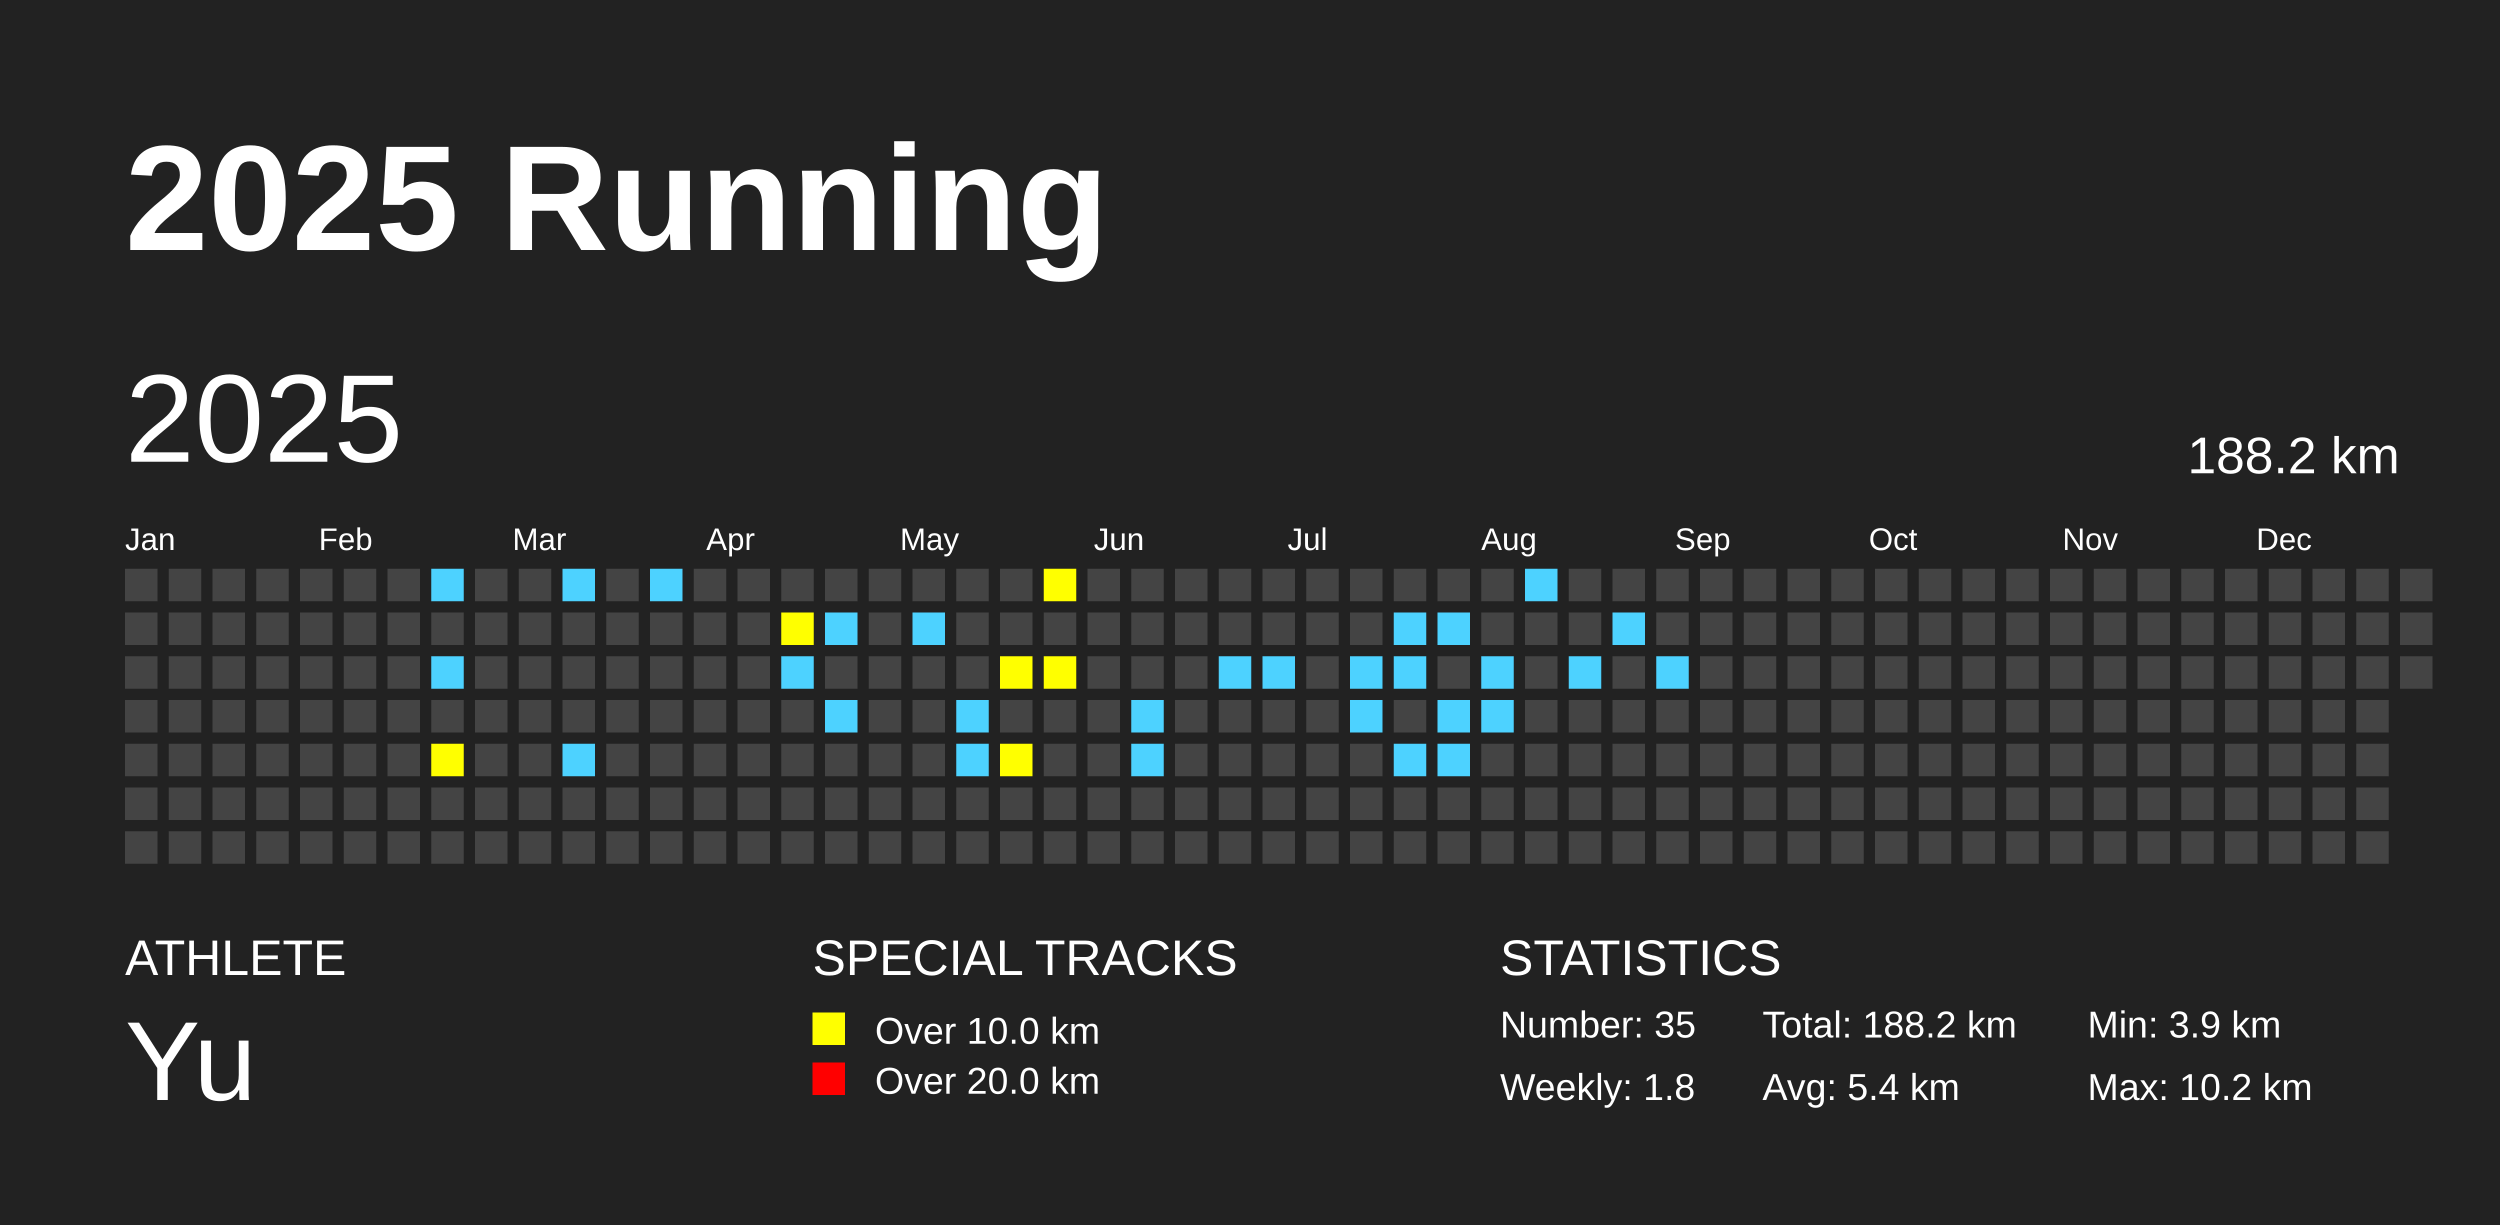
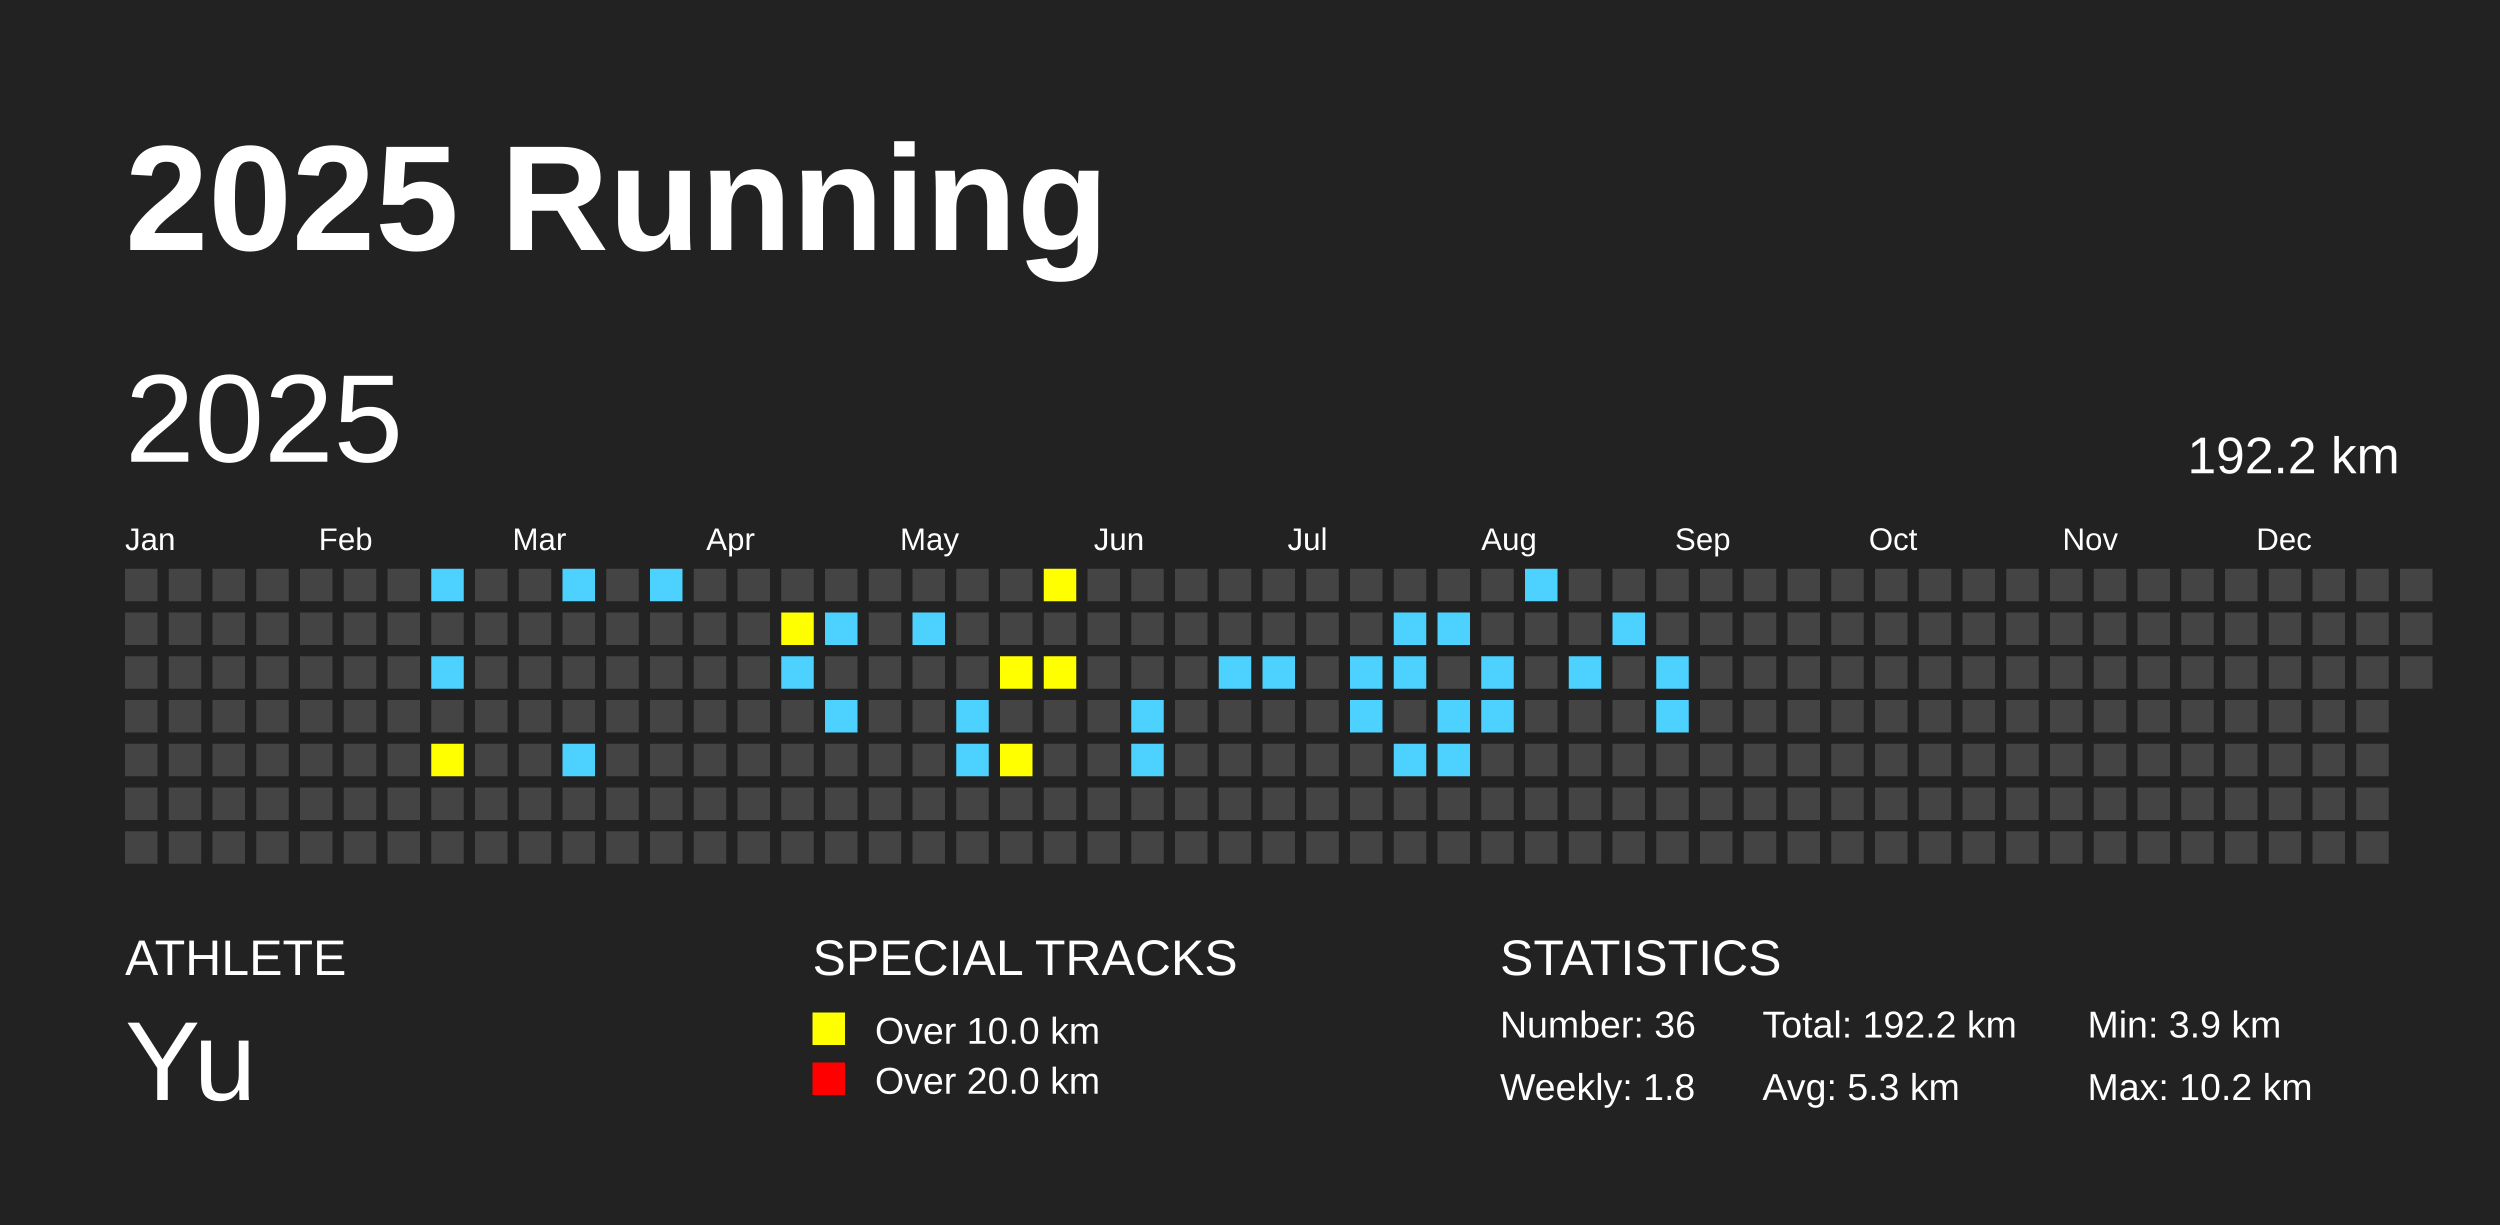
<svg xmlns="http://www.w3.org/2000/svg" baseProfile="full" height="98mm" version="1.1" viewBox="0,0,200,98" width="200mm">
  <defs />
  <rect fill="#222222" height="98" width="200" x="0" y="0" />
  <text fill="#FFFFFF" style="font-size:12px; font-family:Arial; font-weight:bold;" x="10" y="20">2025 Running</text>
  <text fill="#FFFFFF" style="font-size:4px; font-family:Arial" x="10" y="78">ATHLETE</text>
  <text fill="#FFFFFF" style="font-size:9px; font-family:Arial" x="10" y="88">Yu</text>
  <text fill="#FFFFFF" style="font-size:4px; font-family:Arial" x="65" y="78">SPECIAL TRACKS</text>
  <rect fill="yellow" height="2.6" width="2.6" x="65" y="81" />
  <text fill="#FFFFFF" style="font-size:3px; font-family:Arial" x="70" y="83.5">Over 10.0 km</text>
  <rect fill="red" height="2.6" width="2.6" x="65" y="85" />
  <text fill="#FFFFFF" style="font-size:3px; font-family:Arial" x="70" y="87.5">Over 20.0 km</text>
  <text fill="#FFFFFF" style="font-size:4px; font-family:Arial" x="120" y="78">STATISTICS</text>
-   <text fill="#FFFFFF" style="font-size:3px; font-family:Arial" x="120" y="83">Number: 35</text>
+   <text fill="#FFFFFF" style="font-size:3px; font-family:Arial" x="120" y="83">Number: 36</text>
  <text fill="#FFFFFF" style="font-size:3px; font-family:Arial" x="120" y="88">Weekly: 1.8</text>
-   <text fill="#FFFFFF" style="font-size:3px; font-family:Arial" x="141" y="83">Total: 188.2 km</text>
-   <text fill="#FFFFFF" style="font-size:3px; font-family:Arial" x="141" y="88">Avg: 5.4 km</text>
+   <text fill="#FFFFFF" style="font-size:3px; font-family:Arial" x="141" y="83">Total: 192.2 km</text>
+   <text fill="#FFFFFF" style="font-size:3px; font-family:Arial" x="141" y="88">Avg: 5.3 km</text>
  <text fill="#FFFFFF" style="font-size:3px; font-family:Arial" x="167" y="83">Min: 3.9 km</text>
  <text fill="#FFFFFF" style="font-size:3px; font-family:Arial" x="167" y="88">Max: 10.2 km</text>
  <text dominant-baseline="hanging" fill="#FFFFFF" style="font-size:10.0px; font-family:Arial;" x="10" y="30">2025</text>
-   <text dominant-baseline="hanging" fill="#FFFFFF" style="font-size:4.125px; font-family:Arial;" x="175" y="35">188.2 km</text>
+   <text dominant-baseline="hanging" fill="#FFFFFF" style="font-size:4.125px; font-family:Arial;" x="175" y="35">192.2 km</text>
  <text fill="#FFFFFF" style="font-size:2.5px; font-family:Arial" x="10.0" y="44">Jan</text>
  <text fill="#FFFFFF" style="font-size:2.5px; font-family:Arial" x="25.5" y="44">Feb</text>
  <text fill="#FFFFFF" style="font-size:2.5px; font-family:Arial" x="41.0" y="44">Mar</text>
  <text fill="#FFFFFF" style="font-size:2.5px; font-family:Arial" x="56.5" y="44">Apr</text>
  <text fill="#FFFFFF" style="font-size:2.5px; font-family:Arial" x="72.0" y="44">May</text>
  <text fill="#FFFFFF" style="font-size:2.5px; font-family:Arial" x="87.5" y="44">Jun</text>
  <text fill="#FFFFFF" style="font-size:2.5px; font-family:Arial" x="103.0" y="44">Jul</text>
  <text fill="#FFFFFF" style="font-size:2.5px; font-family:Arial" x="118.5" y="44">Aug</text>
  <text fill="#FFFFFF" style="font-size:2.5px; font-family:Arial" x="134.0" y="44">Sep</text>
  <text fill="#FFFFFF" style="font-size:2.5px; font-family:Arial" x="149.5" y="44">Oct</text>
  <text fill="#FFFFFF" style="font-size:2.5px; font-family:Arial" x="165.0" y="44">Nov</text>
  <text fill="#FFFFFF" style="font-size:2.5px; font-family:Arial" x="180.5" y="44">Dec</text>
  <rect fill="#444444" height="2.6" width="2.6" x="10.0" y="45.5" />
  <rect fill="#444444" height="2.6" width="2.6" x="10.0" y="49.0" />
  <rect fill="#444444" height="2.6" width="2.6" x="10.0" y="52.5" />
  <rect fill="#444444" height="2.6" width="2.6" x="10.0" y="56.0" />
  <rect fill="#444444" height="2.6" width="2.6" x="10.0" y="59.5" />
  <rect fill="#444444" height="2.6" width="2.6" x="10.0" y="63.0" />
  <rect fill="#444444" height="2.6" width="2.6" x="10.0" y="66.5" />
  <rect fill="#444444" height="2.6" width="2.6" x="13.5" y="45.5" />
  <rect fill="#444444" height="2.6" width="2.6" x="13.5" y="49.0" />
  <rect fill="#444444" height="2.6" width="2.6" x="13.5" y="52.5" />
  <rect fill="#444444" height="2.6" width="2.6" x="13.5" y="56.0" />
  <rect fill="#444444" height="2.6" width="2.6" x="13.5" y="59.5" />
  <rect fill="#444444" height="2.6" width="2.6" x="13.5" y="63.0" />
  <rect fill="#444444" height="2.6" width="2.6" x="13.5" y="66.5" />
  <rect fill="#444444" height="2.6" width="2.6" x="17.0" y="45.5" />
  <rect fill="#444444" height="2.6" width="2.6" x="17.0" y="49.0" />
  <rect fill="#444444" height="2.6" width="2.6" x="17.0" y="52.5" />
  <rect fill="#444444" height="2.6" width="2.6" x="17.0" y="56.0" />
  <rect fill="#444444" height="2.6" width="2.6" x="17.0" y="59.5" />
  <rect fill="#444444" height="2.6" width="2.6" x="17.0" y="63.0" />
  <rect fill="#444444" height="2.6" width="2.6" x="17.0" y="66.5" />
  <rect fill="#444444" height="2.6" width="2.6" x="20.5" y="45.5" />
  <rect fill="#444444" height="2.6" width="2.6" x="20.5" y="49.0" />
  <rect fill="#444444" height="2.6" width="2.6" x="20.5" y="52.5" />
  <rect fill="#444444" height="2.6" width="2.6" x="20.5" y="56.0" />
  <rect fill="#444444" height="2.6" width="2.6" x="20.5" y="59.5" />
  <rect fill="#444444" height="2.6" width="2.6" x="20.5" y="63.0" />
  <rect fill="#444444" height="2.6" width="2.6" x="20.5" y="66.5" />
  <rect fill="#444444" height="2.6" width="2.6" x="24.0" y="45.5" />
  <rect fill="#444444" height="2.6" width="2.6" x="24.0" y="49.0" />
  <rect fill="#444444" height="2.6" width="2.6" x="24.0" y="52.5" />
  <rect fill="#444444" height="2.6" width="2.6" x="24.0" y="56.0" />
  <rect fill="#444444" height="2.6" width="2.6" x="24.0" y="59.5" />
  <rect fill="#444444" height="2.6" width="2.6" x="24.0" y="63.0" />
  <rect fill="#444444" height="2.6" width="2.6" x="24.0" y="66.5" />
  <rect fill="#444444" height="2.6" width="2.6" x="27.5" y="45.5" />
  <rect fill="#444444" height="2.6" width="2.6" x="27.5" y="49.0" />
  <rect fill="#444444" height="2.6" width="2.6" x="27.5" y="52.5" />
  <rect fill="#444444" height="2.6" width="2.6" x="27.5" y="56.0" />
  <rect fill="#444444" height="2.6" width="2.6" x="27.5" y="59.5" />
  <rect fill="#444444" height="2.6" width="2.6" x="27.5" y="63.0" />
  <rect fill="#444444" height="2.6" width="2.6" x="27.5" y="66.5" />
  <rect fill="#444444" height="2.6" width="2.6" x="31.0" y="45.5" />
  <rect fill="#444444" height="2.6" width="2.6" x="31.0" y="49.0" />
  <rect fill="#444444" height="2.6" width="2.6" x="31.0" y="52.5" />
  <rect fill="#444444" height="2.6" width="2.6" x="31.0" y="56.0" />
  <rect fill="#444444" height="2.6" width="2.6" x="31.0" y="59.5" />
  <rect fill="#444444" height="2.6" width="2.6" x="31.0" y="63.0" />
  <rect fill="#444444" height="2.6" width="2.6" x="31.0" y="66.5" />
  <rect fill="#4DD2FF" height="2.6" width="2.6" x="34.5" y="45.5" />
  <rect fill="#444444" height="2.6" width="2.6" x="34.5" y="49.0" />
  <rect fill="#4DD2FF" height="2.6" width="2.6" x="34.5" y="52.5" />
  <rect fill="#444444" height="2.6" width="2.6" x="34.5" y="56.0" />
  <rect fill="yellow" height="2.6" width="2.6" x="34.5" y="59.5" />
  <rect fill="#444444" height="2.6" width="2.6" x="34.5" y="63.0" />
  <rect fill="#444444" height="2.6" width="2.6" x="34.5" y="66.5" />
  <rect fill="#444444" height="2.6" width="2.6" x="38.0" y="45.5" />
  <rect fill="#444444" height="2.6" width="2.6" x="38.0" y="49.0" />
  <rect fill="#444444" height="2.6" width="2.6" x="38.0" y="52.5" />
  <rect fill="#444444" height="2.6" width="2.6" x="38.0" y="56.0" />
  <rect fill="#444444" height="2.6" width="2.6" x="38.0" y="59.5" />
  <rect fill="#444444" height="2.6" width="2.6" x="38.0" y="63.0" />
  <rect fill="#444444" height="2.6" width="2.6" x="38.0" y="66.5" />
  <rect fill="#444444" height="2.6" width="2.6" x="41.5" y="45.5" />
  <rect fill="#444444" height="2.6" width="2.6" x="41.5" y="49.0" />
  <rect fill="#444444" height="2.6" width="2.6" x="41.5" y="52.5" />
  <rect fill="#444444" height="2.6" width="2.6" x="41.5" y="56.0" />
  <rect fill="#444444" height="2.6" width="2.6" x="41.5" y="59.5" />
  <rect fill="#444444" height="2.6" width="2.6" x="41.5" y="63.0" />
  <rect fill="#444444" height="2.6" width="2.6" x="41.5" y="66.5" />
  <rect fill="#4DD2FF" height="2.6" width="2.6" x="45.0" y="45.5" />
  <rect fill="#444444" height="2.6" width="2.6" x="45.0" y="49.0" />
  <rect fill="#444444" height="2.6" width="2.6" x="45.0" y="52.5" />
  <rect fill="#444444" height="2.6" width="2.6" x="45.0" y="56.0" />
  <rect fill="#4DD2FF" height="2.6" width="2.6" x="45.0" y="59.5" />
  <rect fill="#444444" height="2.6" width="2.6" x="45.0" y="63.0" />
  <rect fill="#444444" height="2.6" width="2.6" x="45.0" y="66.5" />
  <rect fill="#444444" height="2.6" width="2.6" x="48.5" y="45.5" />
  <rect fill="#444444" height="2.6" width="2.6" x="48.5" y="49.0" />
  <rect fill="#444444" height="2.6" width="2.6" x="48.5" y="52.5" />
  <rect fill="#444444" height="2.6" width="2.6" x="48.5" y="56.0" />
  <rect fill="#444444" height="2.6" width="2.6" x="48.5" y="59.5" />
  <rect fill="#444444" height="2.6" width="2.6" x="48.5" y="63.0" />
  <rect fill="#444444" height="2.6" width="2.6" x="48.5" y="66.5" />
  <rect fill="#4DD2FF" height="2.6" width="2.6" x="52.0" y="45.5" />
  <rect fill="#444444" height="2.6" width="2.6" x="52.0" y="49.0" />
  <rect fill="#444444" height="2.6" width="2.6" x="52.0" y="52.5" />
  <rect fill="#444444" height="2.6" width="2.6" x="52.0" y="56.0" />
  <rect fill="#444444" height="2.6" width="2.6" x="52.0" y="59.5" />
  <rect fill="#444444" height="2.6" width="2.6" x="52.0" y="63.0" />
  <rect fill="#444444" height="2.6" width="2.6" x="52.0" y="66.5" />
  <rect fill="#444444" height="2.6" width="2.6" x="55.5" y="45.5" />
  <rect fill="#444444" height="2.6" width="2.6" x="55.5" y="49.0" />
  <rect fill="#444444" height="2.6" width="2.6" x="55.5" y="52.5" />
  <rect fill="#444444" height="2.6" width="2.6" x="55.5" y="56.0" />
  <rect fill="#444444" height="2.6" width="2.6" x="55.5" y="59.5" />
  <rect fill="#444444" height="2.6" width="2.6" x="55.5" y="63.0" />
  <rect fill="#444444" height="2.6" width="2.6" x="55.5" y="66.5" />
  <rect fill="#444444" height="2.6" width="2.6" x="59.0" y="45.5" />
  <rect fill="#444444" height="2.6" width="2.6" x="59.0" y="49.0" />
  <rect fill="#444444" height="2.6" width="2.6" x="59.0" y="52.5" />
  <rect fill="#444444" height="2.6" width="2.6" x="59.0" y="56.0" />
  <rect fill="#444444" height="2.6" width="2.6" x="59.0" y="59.5" />
  <rect fill="#444444" height="2.6" width="2.6" x="59.0" y="63.0" />
  <rect fill="#444444" height="2.6" width="2.6" x="59.0" y="66.5" />
  <rect fill="#444444" height="2.6" width="2.6" x="62.5" y="45.5" />
  <rect fill="yellow" height="2.6" width="2.6" x="62.5" y="49.0" />
  <rect fill="#4DD2FF" height="2.6" width="2.6" x="62.5" y="52.5" />
  <rect fill="#444444" height="2.6" width="2.6" x="62.5" y="56.0" />
  <rect fill="#444444" height="2.6" width="2.6" x="62.5" y="59.5" />
  <rect fill="#444444" height="2.6" width="2.6" x="62.5" y="63.0" />
  <rect fill="#444444" height="2.6" width="2.6" x="62.5" y="66.5" />
  <rect fill="#444444" height="2.6" width="2.6" x="66.0" y="45.5" />
  <rect fill="#4DD2FF" height="2.6" width="2.6" x="66.0" y="49.0" />
  <rect fill="#444444" height="2.6" width="2.6" x="66.0" y="52.5" />
  <rect fill="#4DD2FF" height="2.6" width="2.6" x="66.0" y="56.0" />
  <rect fill="#444444" height="2.6" width="2.6" x="66.0" y="59.5" />
  <rect fill="#444444" height="2.6" width="2.6" x="66.0" y="63.0" />
  <rect fill="#444444" height="2.6" width="2.6" x="66.0" y="66.5" />
  <rect fill="#444444" height="2.6" width="2.6" x="69.5" y="45.5" />
  <rect fill="#444444" height="2.6" width="2.6" x="69.5" y="49.0" />
  <rect fill="#444444" height="2.6" width="2.6" x="69.5" y="52.5" />
  <rect fill="#444444" height="2.6" width="2.6" x="69.5" y="56.0" />
  <rect fill="#444444" height="2.6" width="2.6" x="69.5" y="59.5" />
  <rect fill="#444444" height="2.6" width="2.6" x="69.5" y="63.0" />
  <rect fill="#444444" height="2.6" width="2.6" x="69.5" y="66.5" />
  <rect fill="#444444" height="2.6" width="2.6" x="73.0" y="45.5" />
  <rect fill="#4DD2FF" height="2.6" width="2.6" x="73.0" y="49.0" />
  <rect fill="#444444" height="2.6" width="2.6" x="73.0" y="52.5" />
  <rect fill="#444444" height="2.6" width="2.6" x="73.0" y="56.0" />
  <rect fill="#444444" height="2.6" width="2.6" x="73.0" y="59.5" />
  <rect fill="#444444" height="2.6" width="2.6" x="73.0" y="63.0" />
  <rect fill="#444444" height="2.6" width="2.6" x="73.0" y="66.5" />
  <rect fill="#444444" height="2.6" width="2.6" x="76.5" y="45.5" />
  <rect fill="#444444" height="2.6" width="2.6" x="76.5" y="49.0" />
  <rect fill="#444444" height="2.6" width="2.6" x="76.5" y="52.5" />
  <rect fill="#4DD2FF" height="2.6" width="2.6" x="76.5" y="56.0" />
  <rect fill="#4DD2FF" height="2.6" width="2.6" x="76.5" y="59.5" />
  <rect fill="#444444" height="2.6" width="2.6" x="76.5" y="63.0" />
  <rect fill="#444444" height="2.6" width="2.6" x="76.5" y="66.5" />
  <rect fill="#444444" height="2.6" width="2.6" x="80.0" y="45.5" />
  <rect fill="#444444" height="2.6" width="2.6" x="80.0" y="49.0" />
  <rect fill="yellow" height="2.6" width="2.6" x="80.0" y="52.5" />
  <rect fill="#444444" height="2.6" width="2.6" x="80.0" y="56.0" />
  <rect fill="yellow" height="2.6" width="2.6" x="80.0" y="59.5" />
  <rect fill="#444444" height="2.6" width="2.6" x="80.0" y="63.0" />
  <rect fill="#444444" height="2.6" width="2.6" x="80.0" y="66.5" />
  <rect fill="yellow" height="2.6" width="2.6" x="83.5" y="45.5" />
  <rect fill="#444444" height="2.6" width="2.6" x="83.5" y="49.0" />
  <rect fill="yellow" height="2.6" width="2.6" x="83.5" y="52.5" />
  <rect fill="#444444" height="2.6" width="2.6" x="83.5" y="56.0" />
  <rect fill="#444444" height="2.6" width="2.6" x="83.5" y="59.5" />
  <rect fill="#444444" height="2.6" width="2.6" x="83.5" y="63.0" />
  <rect fill="#444444" height="2.6" width="2.6" x="83.5" y="66.5" />
  <rect fill="#444444" height="2.6" width="2.6" x="87.0" y="45.5" />
  <rect fill="#444444" height="2.6" width="2.6" x="87.0" y="49.0" />
  <rect fill="#444444" height="2.6" width="2.6" x="87.0" y="52.5" />
  <rect fill="#444444" height="2.6" width="2.6" x="87.0" y="56.0" />
  <rect fill="#444444" height="2.6" width="2.6" x="87.0" y="59.5" />
  <rect fill="#444444" height="2.6" width="2.6" x="87.0" y="63.0" />
  <rect fill="#444444" height="2.6" width="2.6" x="87.0" y="66.5" />
  <rect fill="#444444" height="2.6" width="2.6" x="90.5" y="45.5" />
  <rect fill="#444444" height="2.6" width="2.6" x="90.5" y="49.0" />
  <rect fill="#444444" height="2.6" width="2.6" x="90.5" y="52.5" />
  <rect fill="#4DD2FF" height="2.6" width="2.6" x="90.5" y="56.0" />
  <rect fill="#4DD2FF" height="2.6" width="2.6" x="90.5" y="59.5" />
  <rect fill="#444444" height="2.6" width="2.6" x="90.5" y="63.0" />
  <rect fill="#444444" height="2.6" width="2.6" x="90.5" y="66.5" />
  <rect fill="#444444" height="2.6" width="2.6" x="94.0" y="45.5" />
  <rect fill="#444444" height="2.6" width="2.6" x="94.0" y="49.0" />
  <rect fill="#444444" height="2.6" width="2.6" x="94.0" y="52.5" />
  <rect fill="#444444" height="2.6" width="2.6" x="94.0" y="56.0" />
  <rect fill="#444444" height="2.6" width="2.6" x="94.0" y="59.5" />
  <rect fill="#444444" height="2.6" width="2.6" x="94.0" y="63.0" />
  <rect fill="#444444" height="2.6" width="2.6" x="94.0" y="66.5" />
  <rect fill="#444444" height="2.6" width="2.6" x="97.5" y="45.5" />
  <rect fill="#444444" height="2.6" width="2.6" x="97.5" y="49.0" />
  <rect fill="#4DD2FF" height="2.6" width="2.6" x="97.5" y="52.5" />
  <rect fill="#444444" height="2.6" width="2.6" x="97.5" y="56.0" />
  <rect fill="#444444" height="2.6" width="2.6" x="97.5" y="59.5" />
  <rect fill="#444444" height="2.6" width="2.6" x="97.5" y="63.0" />
  <rect fill="#444444" height="2.6" width="2.6" x="97.5" y="66.5" />
  <rect fill="#444444" height="2.6" width="2.6" x="101.0" y="45.5" />
  <rect fill="#444444" height="2.6" width="2.6" x="101.0" y="49.0" />
  <rect fill="#4DD2FF" height="2.6" width="2.6" x="101.0" y="52.5" />
  <rect fill="#444444" height="2.6" width="2.6" x="101.0" y="56.0" />
  <rect fill="#444444" height="2.6" width="2.6" x="101.0" y="59.5" />
  <rect fill="#444444" height="2.6" width="2.6" x="101.0" y="63.0" />
  <rect fill="#444444" height="2.6" width="2.6" x="101.0" y="66.5" />
  <rect fill="#444444" height="2.6" width="2.6" x="104.5" y="45.5" />
  <rect fill="#444444" height="2.6" width="2.6" x="104.5" y="49.0" />
  <rect fill="#444444" height="2.6" width="2.6" x="104.5" y="52.5" />
  <rect fill="#444444" height="2.6" width="2.6" x="104.5" y="56.0" />
  <rect fill="#444444" height="2.6" width="2.6" x="104.5" y="59.5" />
  <rect fill="#444444" height="2.6" width="2.6" x="104.5" y="63.0" />
  <rect fill="#444444" height="2.6" width="2.6" x="104.5" y="66.5" />
  <rect fill="#444444" height="2.6" width="2.6" x="108.0" y="45.5" />
  <rect fill="#444444" height="2.6" width="2.6" x="108.0" y="49.0" />
  <rect fill="#4DD2FF" height="2.6" width="2.6" x="108.0" y="52.5" />
  <rect fill="#4DD2FF" height="2.6" width="2.6" x="108.0" y="56.0" />
  <rect fill="#444444" height="2.6" width="2.6" x="108.0" y="59.5" />
  <rect fill="#444444" height="2.6" width="2.6" x="108.0" y="63.0" />
  <rect fill="#444444" height="2.6" width="2.6" x="108.0" y="66.5" />
  <rect fill="#444444" height="2.6" width="2.6" x="111.5" y="45.5" />
  <rect fill="#4DD2FF" height="2.6" width="2.6" x="111.5" y="49.0" />
  <rect fill="#4DD2FF" height="2.6" width="2.6" x="111.5" y="52.5" />
  <rect fill="#444444" height="2.6" width="2.6" x="111.5" y="56.0" />
  <rect fill="#4DD2FF" height="2.6" width="2.6" x="111.5" y="59.5" />
  <rect fill="#444444" height="2.6" width="2.6" x="111.5" y="63.0" />
  <rect fill="#444444" height="2.6" width="2.6" x="111.5" y="66.5" />
  <rect fill="#444444" height="2.6" width="2.6" x="115.0" y="45.5" />
  <rect fill="#4DD2FF" height="2.6" width="2.6" x="115.0" y="49.0" />
  <rect fill="#444444" height="2.6" width="2.6" x="115.0" y="52.5" />
  <rect fill="#4DD2FF" height="2.6" width="2.6" x="115.0" y="56.0" />
  <rect fill="#4DD2FF" height="2.6" width="2.6" x="115.0" y="59.5" />
  <rect fill="#444444" height="2.6" width="2.6" x="115.0" y="63.0" />
  <rect fill="#444444" height="2.6" width="2.6" x="115.0" y="66.5" />
  <rect fill="#444444" height="2.6" width="2.6" x="118.5" y="45.5" />
  <rect fill="#444444" height="2.6" width="2.6" x="118.5" y="49.0" />
  <rect fill="#4DD2FF" height="2.6" width="2.6" x="118.5" y="52.5" />
  <rect fill="#4DD2FF" height="2.6" width="2.6" x="118.5" y="56.0" />
  <rect fill="#444444" height="2.6" width="2.6" x="118.5" y="59.5" />
  <rect fill="#444444" height="2.6" width="2.6" x="118.5" y="63.0" />
  <rect fill="#444444" height="2.6" width="2.6" x="118.5" y="66.5" />
  <rect fill="#4DD2FF" height="2.6" width="2.6" x="122.0" y="45.5" />
  <rect fill="#444444" height="2.6" width="2.6" x="122.0" y="49.0" />
  <rect fill="#444444" height="2.6" width="2.6" x="122.0" y="52.5" />
  <rect fill="#444444" height="2.6" width="2.6" x="122.0" y="56.0" />
  <rect fill="#444444" height="2.6" width="2.6" x="122.0" y="59.5" />
  <rect fill="#444444" height="2.6" width="2.6" x="122.0" y="63.0" />
  <rect fill="#444444" height="2.6" width="2.6" x="122.0" y="66.5" />
  <rect fill="#444444" height="2.6" width="2.6" x="125.5" y="45.5" />
  <rect fill="#444444" height="2.6" width="2.6" x="125.5" y="49.0" />
  <rect fill="#4DD2FF" height="2.6" width="2.6" x="125.5" y="52.5" />
  <rect fill="#444444" height="2.6" width="2.6" x="125.5" y="56.0" />
  <rect fill="#444444" height="2.6" width="2.6" x="125.5" y="59.5" />
  <rect fill="#444444" height="2.6" width="2.6" x="125.5" y="63.0" />
  <rect fill="#444444" height="2.6" width="2.6" x="125.5" y="66.5" />
  <rect fill="#444444" height="2.6" width="2.6" x="129.0" y="45.5" />
  <rect fill="#4DD2FF" height="2.6" width="2.6" x="129.0" y="49.0" />
  <rect fill="#444444" height="2.6" width="2.6" x="129.0" y="52.5" />
  <rect fill="#444444" height="2.6" width="2.6" x="129.0" y="56.0" />
  <rect fill="#444444" height="2.6" width="2.6" x="129.0" y="59.5" />
  <rect fill="#444444" height="2.6" width="2.6" x="129.0" y="63.0" />
  <rect fill="#444444" height="2.6" width="2.6" x="129.0" y="66.5" />
  <rect fill="#444444" height="2.6" width="2.6" x="132.5" y="45.5" />
  <rect fill="#444444" height="2.6" width="2.6" x="132.5" y="49.0" />
  <rect fill="#4DD2FF" height="2.6" width="2.6" x="132.5" y="52.5" />
-   <rect fill="#444444" height="2.6" width="2.6" x="132.5" y="56.0" />
+   <rect fill="#4DD2FF" height="2.6" width="2.6" x="132.5" y="56.0" />
  <rect fill="#444444" height="2.6" width="2.6" x="132.5" y="59.5" />
  <rect fill="#444444" height="2.6" width="2.6" x="132.5" y="63.0" />
  <rect fill="#444444" height="2.6" width="2.6" x="132.5" y="66.5" />
  <rect fill="#444444" height="2.6" width="2.6" x="136.0" y="45.5" />
  <rect fill="#444444" height="2.6" width="2.6" x="136.0" y="49.0" />
  <rect fill="#444444" height="2.6" width="2.6" x="136.0" y="52.5" />
  <rect fill="#444444" height="2.6" width="2.6" x="136.0" y="56.0" />
  <rect fill="#444444" height="2.6" width="2.6" x="136.0" y="59.5" />
  <rect fill="#444444" height="2.6" width="2.6" x="136.0" y="63.0" />
  <rect fill="#444444" height="2.6" width="2.6" x="136.0" y="66.5" />
  <rect fill="#444444" height="2.6" width="2.6" x="139.5" y="45.5" />
  <rect fill="#444444" height="2.6" width="2.6" x="139.5" y="49.0" />
  <rect fill="#444444" height="2.6" width="2.6" x="139.5" y="52.5" />
  <rect fill="#444444" height="2.6" width="2.6" x="139.5" y="56.0" />
  <rect fill="#444444" height="2.6" width="2.6" x="139.5" y="59.5" />
  <rect fill="#444444" height="2.6" width="2.6" x="139.5" y="63.0" />
  <rect fill="#444444" height="2.6" width="2.6" x="139.5" y="66.5" />
  <rect fill="#444444" height="2.6" width="2.6" x="143.0" y="45.5" />
  <rect fill="#444444" height="2.6" width="2.6" x="143.0" y="49.0" />
  <rect fill="#444444" height="2.6" width="2.6" x="143.0" y="52.5" />
  <rect fill="#444444" height="2.6" width="2.6" x="143.0" y="56.0" />
  <rect fill="#444444" height="2.6" width="2.6" x="143.0" y="59.5" />
  <rect fill="#444444" height="2.6" width="2.6" x="143.0" y="63.0" />
  <rect fill="#444444" height="2.6" width="2.6" x="143.0" y="66.5" />
  <rect fill="#444444" height="2.6" width="2.6" x="146.5" y="45.5" />
  <rect fill="#444444" height="2.6" width="2.6" x="146.5" y="49.0" />
  <rect fill="#444444" height="2.6" width="2.6" x="146.5" y="52.5" />
  <rect fill="#444444" height="2.6" width="2.6" x="146.5" y="56.0" />
  <rect fill="#444444" height="2.6" width="2.6" x="146.5" y="59.5" />
  <rect fill="#444444" height="2.6" width="2.6" x="146.5" y="63.0" />
  <rect fill="#444444" height="2.6" width="2.6" x="146.5" y="66.5" />
  <rect fill="#444444" height="2.6" width="2.6" x="150.0" y="45.5" />
  <rect fill="#444444" height="2.6" width="2.6" x="150.0" y="49.0" />
  <rect fill="#444444" height="2.6" width="2.6" x="150.0" y="52.5" />
  <rect fill="#444444" height="2.6" width="2.6" x="150.0" y="56.0" />
  <rect fill="#444444" height="2.6" width="2.6" x="150.0" y="59.5" />
  <rect fill="#444444" height="2.6" width="2.6" x="150.0" y="63.0" />
  <rect fill="#444444" height="2.6" width="2.6" x="150.0" y="66.5" />
  <rect fill="#444444" height="2.6" width="2.6" x="153.5" y="45.5" />
  <rect fill="#444444" height="2.6" width="2.6" x="153.5" y="49.0" />
  <rect fill="#444444" height="2.6" width="2.6" x="153.5" y="52.5" />
  <rect fill="#444444" height="2.6" width="2.6" x="153.5" y="56.0" />
  <rect fill="#444444" height="2.6" width="2.6" x="153.5" y="59.5" />
  <rect fill="#444444" height="2.6" width="2.6" x="153.5" y="63.0" />
  <rect fill="#444444" height="2.6" width="2.6" x="153.5" y="66.5" />
  <rect fill="#444444" height="2.6" width="2.6" x="157.0" y="45.5" />
  <rect fill="#444444" height="2.6" width="2.6" x="157.0" y="49.0" />
  <rect fill="#444444" height="2.6" width="2.6" x="157.0" y="52.5" />
  <rect fill="#444444" height="2.6" width="2.6" x="157.0" y="56.0" />
  <rect fill="#444444" height="2.6" width="2.6" x="157.0" y="59.5" />
  <rect fill="#444444" height="2.6" width="2.6" x="157.0" y="63.0" />
  <rect fill="#444444" height="2.6" width="2.6" x="157.0" y="66.5" />
  <rect fill="#444444" height="2.6" width="2.6" x="160.5" y="45.5" />
  <rect fill="#444444" height="2.6" width="2.6" x="160.5" y="49.0" />
  <rect fill="#444444" height="2.6" width="2.6" x="160.5" y="52.5" />
  <rect fill="#444444" height="2.6" width="2.6" x="160.5" y="56.0" />
  <rect fill="#444444" height="2.6" width="2.6" x="160.5" y="59.5" />
  <rect fill="#444444" height="2.6" width="2.6" x="160.5" y="63.0" />
  <rect fill="#444444" height="2.6" width="2.6" x="160.5" y="66.5" />
  <rect fill="#444444" height="2.6" width="2.6" x="164.0" y="45.5" />
  <rect fill="#444444" height="2.6" width="2.6" x="164.0" y="49.0" />
  <rect fill="#444444" height="2.6" width="2.6" x="164.0" y="52.5" />
  <rect fill="#444444" height="2.6" width="2.6" x="164.0" y="56.0" />
  <rect fill="#444444" height="2.6" width="2.6" x="164.0" y="59.5" />
  <rect fill="#444444" height="2.6" width="2.6" x="164.0" y="63.0" />
  <rect fill="#444444" height="2.6" width="2.6" x="164.0" y="66.5" />
  <rect fill="#444444" height="2.6" width="2.6" x="167.5" y="45.5" />
  <rect fill="#444444" height="2.6" width="2.6" x="167.5" y="49.0" />
  <rect fill="#444444" height="2.6" width="2.6" x="167.5" y="52.5" />
  <rect fill="#444444" height="2.6" width="2.6" x="167.5" y="56.0" />
  <rect fill="#444444" height="2.6" width="2.6" x="167.5" y="59.5" />
  <rect fill="#444444" height="2.6" width="2.6" x="167.5" y="63.0" />
  <rect fill="#444444" height="2.6" width="2.6" x="167.5" y="66.5" />
  <rect fill="#444444" height="2.6" width="2.6" x="171.0" y="45.5" />
  <rect fill="#444444" height="2.6" width="2.6" x="171.0" y="49.0" />
  <rect fill="#444444" height="2.6" width="2.6" x="171.0" y="52.5" />
  <rect fill="#444444" height="2.6" width="2.6" x="171.0" y="56.0" />
  <rect fill="#444444" height="2.6" width="2.6" x="171.0" y="59.5" />
  <rect fill="#444444" height="2.6" width="2.6" x="171.0" y="63.0" />
  <rect fill="#444444" height="2.6" width="2.6" x="171.0" y="66.5" />
  <rect fill="#444444" height="2.6" width="2.6" x="174.5" y="45.5" />
  <rect fill="#444444" height="2.6" width="2.6" x="174.5" y="49.0" />
  <rect fill="#444444" height="2.6" width="2.6" x="174.5" y="52.5" />
  <rect fill="#444444" height="2.6" width="2.6" x="174.5" y="56.0" />
  <rect fill="#444444" height="2.6" width="2.6" x="174.5" y="59.5" />
  <rect fill="#444444" height="2.6" width="2.6" x="174.5" y="63.0" />
  <rect fill="#444444" height="2.6" width="2.6" x="174.5" y="66.5" />
  <rect fill="#444444" height="2.6" width="2.6" x="178.0" y="45.5" />
  <rect fill="#444444" height="2.6" width="2.6" x="178.0" y="49.0" />
  <rect fill="#444444" height="2.6" width="2.6" x="178.0" y="52.5" />
  <rect fill="#444444" height="2.6" width="2.6" x="178.0" y="56.0" />
  <rect fill="#444444" height="2.6" width="2.6" x="178.0" y="59.5" />
  <rect fill="#444444" height="2.6" width="2.6" x="178.0" y="63.0" />
  <rect fill="#444444" height="2.6" width="2.6" x="178.0" y="66.5" />
  <rect fill="#444444" height="2.6" width="2.6" x="181.5" y="45.5" />
  <rect fill="#444444" height="2.6" width="2.6" x="181.5" y="49.0" />
  <rect fill="#444444" height="2.6" width="2.6" x="181.5" y="52.5" />
  <rect fill="#444444" height="2.6" width="2.6" x="181.5" y="56.0" />
  <rect fill="#444444" height="2.6" width="2.6" x="181.5" y="59.5" />
  <rect fill="#444444" height="2.6" width="2.6" x="181.5" y="63.0" />
  <rect fill="#444444" height="2.6" width="2.6" x="181.5" y="66.5" />
  <rect fill="#444444" height="2.6" width="2.6" x="185.0" y="45.5" />
  <rect fill="#444444" height="2.6" width="2.6" x="185.0" y="49.0" />
  <rect fill="#444444" height="2.6" width="2.6" x="185.0" y="52.5" />
  <rect fill="#444444" height="2.6" width="2.6" x="185.0" y="56.0" />
  <rect fill="#444444" height="2.6" width="2.6" x="185.0" y="59.5" />
  <rect fill="#444444" height="2.6" width="2.6" x="185.0" y="63.0" />
  <rect fill="#444444" height="2.6" width="2.6" x="185.0" y="66.5" />
  <rect fill="#444444" height="2.6" width="2.6" x="188.5" y="45.5" />
  <rect fill="#444444" height="2.6" width="2.6" x="188.5" y="49.0" />
  <rect fill="#444444" height="2.6" width="2.6" x="188.5" y="52.5" />
  <rect fill="#444444" height="2.6" width="2.6" x="188.5" y="56.0" />
  <rect fill="#444444" height="2.6" width="2.6" x="188.5" y="59.5" />
  <rect fill="#444444" height="2.6" width="2.6" x="188.5" y="63.0" />
  <rect fill="#444444" height="2.6" width="2.6" x="188.5" y="66.5" />
  <rect fill="#444444" height="2.6" width="2.6" x="192.0" y="45.5" />
  <rect fill="#444444" height="2.6" width="2.6" x="192.0" y="49.0" />
  <rect fill="#444444" height="2.6" width="2.6" x="192.0" y="52.5" />
</svg>
